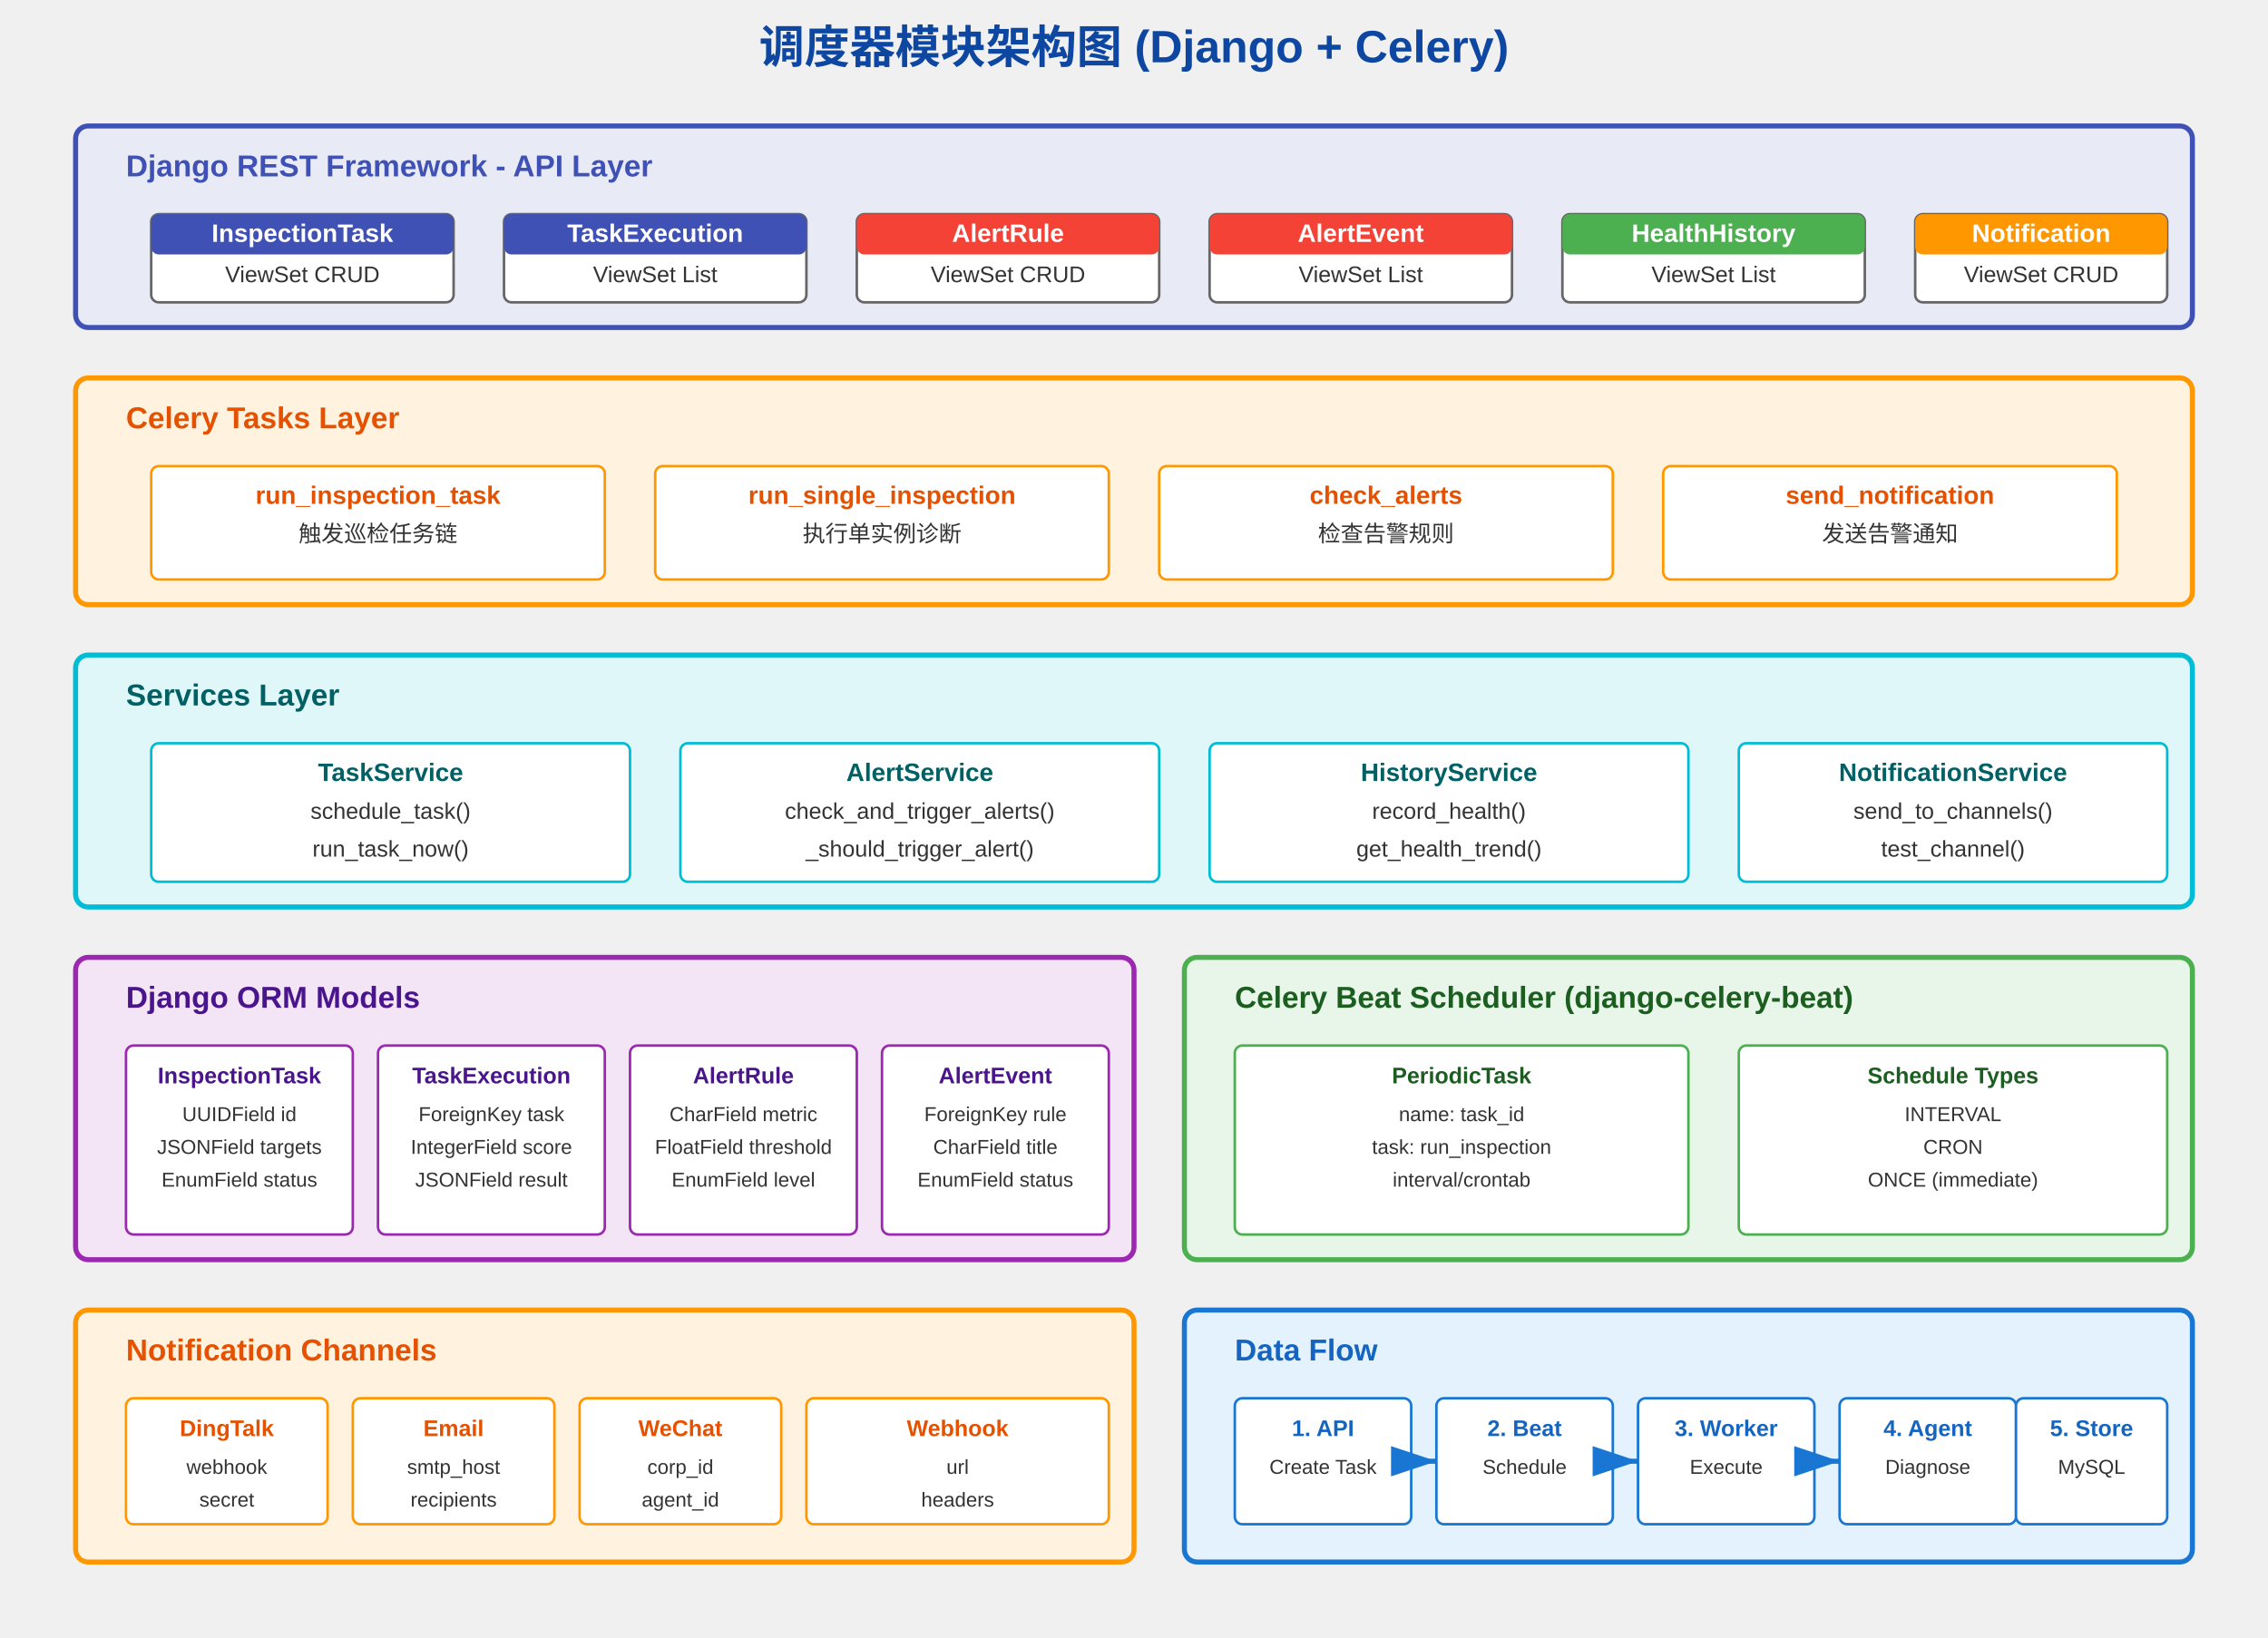
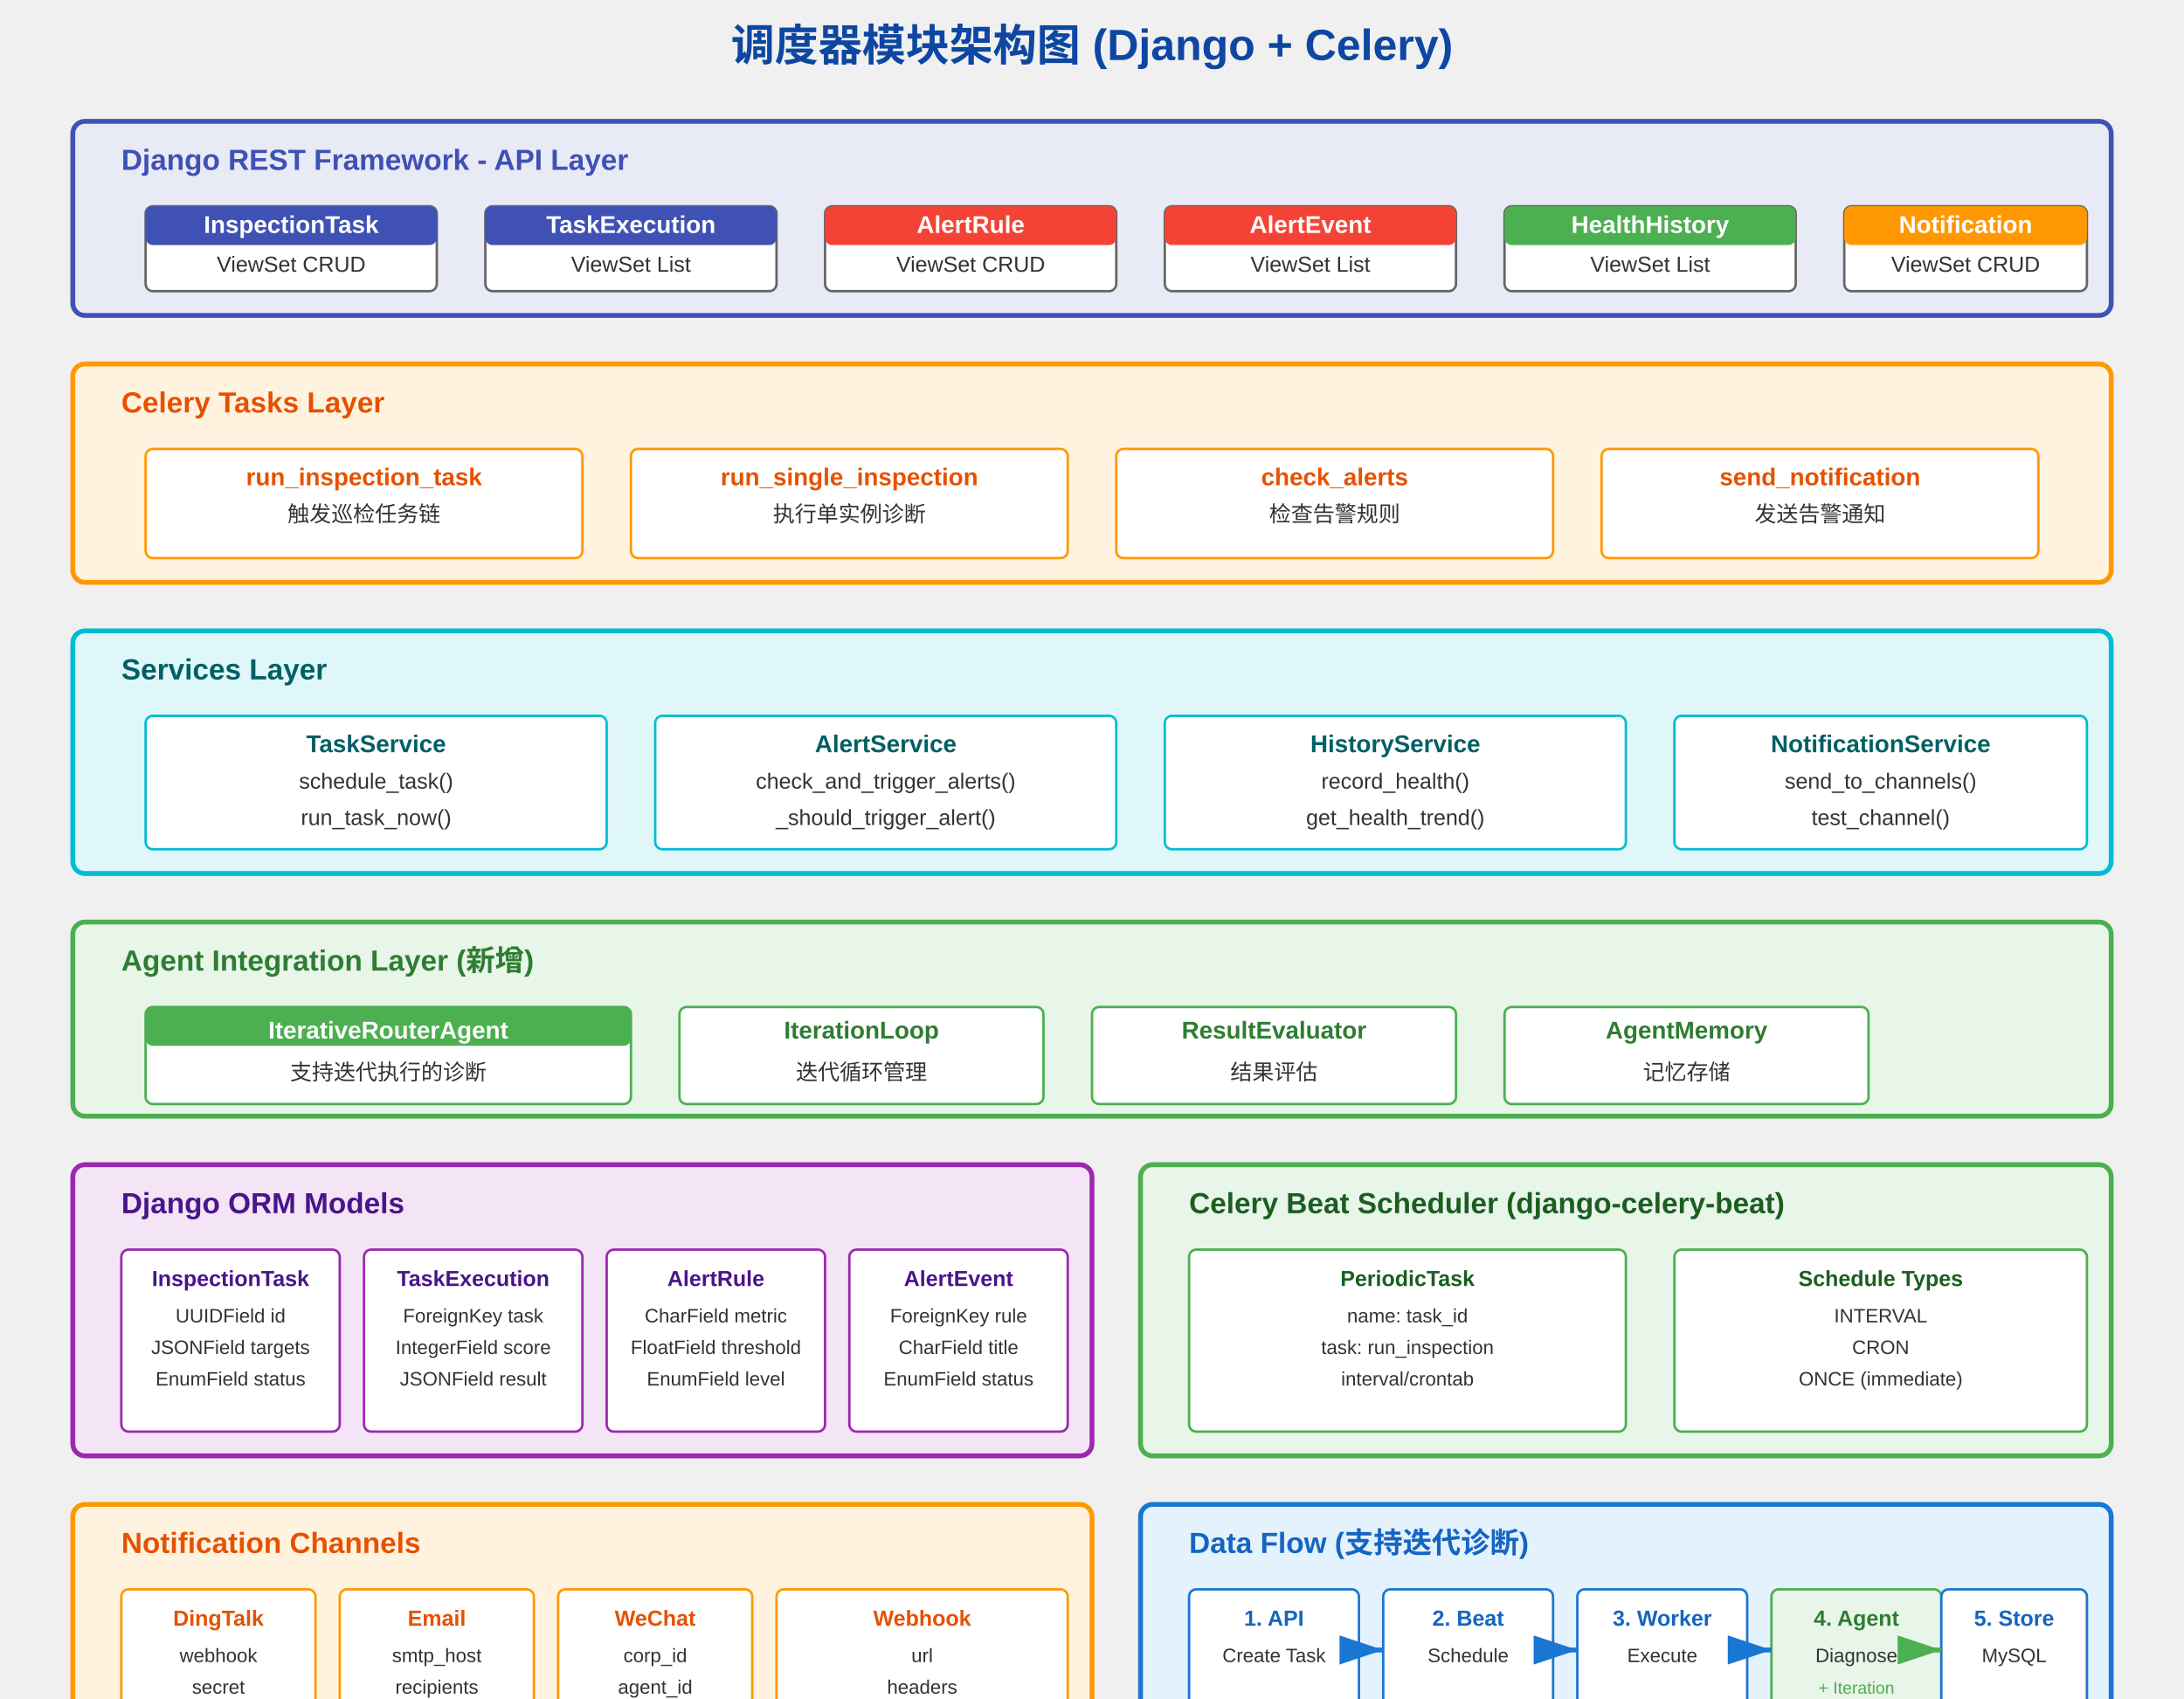
- <svg xmlns="http://www.w3.org/2000/svg" width="900" height="650">
+ <svg xmlns="http://www.w3.org/2000/svg" width="900" height="700">
  <text x="450" y="25" text-anchor="middle" font-family="Arial" font-weight="bold" font-size="18" fill="#0D47A1">调度器模块架构图 (Django + Celery)</text>
  <rect x="30" y="50" width="840" height="80" fill="#E8EAF6" stroke="#3F51B5" stroke-width="2" rx="5" />
  <text x="50" y="70" font-family="Arial" font-weight="bold" font-size="12" fill="#3F51B5">Django REST Framework - API Layer</text>
  <rect x="60" y="85" width="120" height="35" fill="#fff" stroke="#666" stroke-width="1" rx="3" />
  <rect x="60" y="85" width="120" height="16" fill="#3F51B5" rx="3" />
  <text x="120" y="96" text-anchor="middle" font-family="Arial" font-weight="bold" font-size="10" fill="#fff">InspectionTask</text>
  <text x="120" y="112" text-anchor="middle" font-family="Arial" font-size="9" fill="#333">ViewSet CRUD</text>
  <rect x="200" y="85" width="120" height="35" fill="#fff" stroke="#666" stroke-width="1" rx="3" />
  <rect x="200" y="85" width="120" height="16" fill="#3F51B5" rx="3" />
  <text x="260" y="96" text-anchor="middle" font-family="Arial" font-weight="bold" font-size="10" fill="#fff">TaskExecution</text>
  <text x="260" y="112" text-anchor="middle" font-family="Arial" font-size="9" fill="#333">ViewSet List</text>
  <rect x="340" y="85" width="120" height="35" fill="#fff" stroke="#666" stroke-width="1" rx="3" />
  <rect x="340" y="85" width="120" height="16" fill="#f44336" rx="3" />
  <text x="400" y="96" text-anchor="middle" font-family="Arial" font-weight="bold" font-size="10" fill="#fff">AlertRule</text>
  <text x="400" y="112" text-anchor="middle" font-family="Arial" font-size="9" fill="#333">ViewSet CRUD</text>
  <rect x="480" y="85" width="120" height="35" fill="#fff" stroke="#666" stroke-width="1" rx="3" />
  <rect x="480" y="85" width="120" height="16" fill="#f44336" rx="3" />
  <text x="540" y="96" text-anchor="middle" font-family="Arial" font-weight="bold" font-size="10" fill="#fff">AlertEvent</text>
  <text x="540" y="112" text-anchor="middle" font-family="Arial" font-size="9" fill="#333">ViewSet List</text>
  <rect x="620" y="85" width="120" height="35" fill="#fff" stroke="#666" stroke-width="1" rx="3" />
  <rect x="620" y="85" width="120" height="16" fill="#4CAF50" rx="3" />
  <text x="680" y="96" text-anchor="middle" font-family="Arial" font-weight="bold" font-size="10" fill="#fff">HealthHistory</text>
  <text x="680" y="112" text-anchor="middle" font-family="Arial" font-size="9" fill="#333">ViewSet List</text>
  <rect x="760" y="85" width="100" height="35" fill="#fff" stroke="#666" stroke-width="1" rx="3" />
  <rect x="760" y="85" width="100" height="16" fill="#FF9800" rx="3" />
  <text x="810" y="96" text-anchor="middle" font-family="Arial" font-weight="bold" font-size="10" fill="#fff">Notification</text>
  <text x="810" y="112" text-anchor="middle" font-family="Arial" font-size="9" fill="#333">ViewSet CRUD</text>
  <rect x="30" y="150" width="840" height="90" fill="#FFF3E0" stroke="#FF9800" stroke-width="2" rx="5" />
  <text x="50" y="170" font-family="Arial" font-weight="bold" font-size="12" fill="#E65100">Celery Tasks Layer</text>
  <rect x="60" y="185" width="180" height="45" fill="#fff" stroke="#FF9800" stroke-width="1" rx="3" />
  <text x="150" y="200" text-anchor="middle" font-family="Arial" font-weight="bold" font-size="10" fill="#E65100">run_inspection_task</text>
  <text x="150" y="215" text-anchor="middle" font-family="Arial" font-size="9" fill="#333">触发巡检任务链</text>
  <rect x="260" y="185" width="180" height="45" fill="#fff" stroke="#FF9800" stroke-width="1" rx="3" />
  <text x="350" y="200" text-anchor="middle" font-family="Arial" font-weight="bold" font-size="10" fill="#E65100">run_single_inspection</text>
  <text x="350" y="215" text-anchor="middle" font-family="Arial" font-size="9" fill="#333">执行单实例诊断</text>
  <rect x="460" y="185" width="180" height="45" fill="#fff" stroke="#FF9800" stroke-width="1" rx="3" />
  <text x="550" y="200" text-anchor="middle" font-family="Arial" font-weight="bold" font-size="10" fill="#E65100">check_alerts</text>
  <text x="550" y="215" text-anchor="middle" font-family="Arial" font-size="9" fill="#333">检查告警规则</text>
  <rect x="660" y="185" width="180" height="45" fill="#fff" stroke="#FF9800" stroke-width="1" rx="3" />
  <text x="750" y="200" text-anchor="middle" font-family="Arial" font-weight="bold" font-size="10" fill="#E65100">send_notification</text>
  <text x="750" y="215" text-anchor="middle" font-family="Arial" font-size="9" fill="#333">发送告警通知</text>
  <rect x="30" y="260" width="840" height="100" fill="#E0F7FA" stroke="#00BCD4" stroke-width="2" rx="5" />
  <text x="50" y="280" font-family="Arial" font-weight="bold" font-size="12" fill="#006064">Services Layer</text>
  <rect x="60" y="295" width="190" height="55" fill="#fff" stroke="#00BCD4" stroke-width="1" rx="3" />
  <text x="155" y="310" text-anchor="middle" font-family="Arial" font-weight="bold" font-size="10" fill="#006064">TaskService</text>
  <text x="155" y="325" text-anchor="middle" font-family="Arial" font-size="9" fill="#333">schedule_task()</text>
  <text x="155" y="340" text-anchor="middle" font-family="Arial" font-size="9" fill="#333">run_task_now()</text>
  <rect x="270" y="295" width="190" height="55" fill="#fff" stroke="#00BCD4" stroke-width="1" rx="3" />
  <text x="365" y="310" text-anchor="middle" font-family="Arial" font-weight="bold" font-size="10" fill="#006064">AlertService</text>
  <text x="365" y="325" text-anchor="middle" font-family="Arial" font-size="9" fill="#333">check_and_trigger_alerts()</text>
  <text x="365" y="340" text-anchor="middle" font-family="Arial" font-size="9" fill="#333">_should_trigger_alert()</text>
  <rect x="480" y="295" width="190" height="55" fill="#fff" stroke="#00BCD4" stroke-width="1" rx="3" />
  <text x="575" y="310" text-anchor="middle" font-family="Arial" font-weight="bold" font-size="10" fill="#006064">HistoryService</text>
  <text x="575" y="325" text-anchor="middle" font-family="Arial" font-size="9" fill="#333">record_health()</text>
  <text x="575" y="340" text-anchor="middle" font-family="Arial" font-size="9" fill="#333">get_health_trend()</text>
  <rect x="690" y="295" width="170" height="55" fill="#fff" stroke="#00BCD4" stroke-width="1" rx="3" />
  <text x="775" y="310" text-anchor="middle" font-family="Arial" font-weight="bold" font-size="10" fill="#006064">NotificationService</text>
  <text x="775" y="325" text-anchor="middle" font-family="Arial" font-size="9" fill="#333">send_to_channels()</text>
  <text x="775" y="340" text-anchor="middle" font-family="Arial" font-size="9" fill="#333">test_channel()</text>
-   <rect x="30" y="380" width="420" height="120" fill="#F3E5F5" stroke="#9C27B0" stroke-width="2" rx="5" />
-   <text x="50" y="400" font-family="Arial" font-weight="bold" font-size="12" fill="#4A148C">Django ORM Models</text>
-   <rect x="50" y="415" width="90" height="75" fill="#fff" stroke="#9C27B0" stroke-width="1" rx="3" />
-   <text x="95" y="430" text-anchor="middle" font-family="Arial" font-weight="bold" font-size="9" fill="#4A148C">InspectionTask</text>
-   <text x="95" y="445" text-anchor="middle" font-family="Arial" font-size="8" fill="#333">UUIDField id</text>
-   <text x="95" y="458" text-anchor="middle" font-family="Arial" font-size="8" fill="#333">JSONField targets</text>
-   <text x="95" y="471" text-anchor="middle" font-family="Arial" font-size="8" fill="#333">EnumField status</text>
-   <rect x="150" y="415" width="90" height="75" fill="#fff" stroke="#9C27B0" stroke-width="1" rx="3" />
-   <text x="195" y="430" text-anchor="middle" font-family="Arial" font-weight="bold" font-size="9" fill="#4A148C">TaskExecution</text>
-   <text x="195" y="445" text-anchor="middle" font-family="Arial" font-size="8" fill="#333">ForeignKey task</text>
-   <text x="195" y="458" text-anchor="middle" font-family="Arial" font-size="8" fill="#333">IntegerField score</text>
-   <text x="195" y="471" text-anchor="middle" font-family="Arial" font-size="8" fill="#333">JSONField result</text>
-   <rect x="250" y="415" width="90" height="75" fill="#fff" stroke="#9C27B0" stroke-width="1" rx="3" />
-   <text x="295" y="430" text-anchor="middle" font-family="Arial" font-weight="bold" font-size="9" fill="#4A148C">AlertRule</text>
-   <text x="295" y="445" text-anchor="middle" font-family="Arial" font-size="8" fill="#333">CharField metric</text>
-   <text x="295" y="458" text-anchor="middle" font-family="Arial" font-size="8" fill="#333">FloatField threshold</text>
-   <text x="295" y="471" text-anchor="middle" font-family="Arial" font-size="8" fill="#333">EnumField level</text>
-   <rect x="350" y="415" width="90" height="75" fill="#fff" stroke="#9C27B0" stroke-width="1" rx="3" />
-   <text x="395" y="430" text-anchor="middle" font-family="Arial" font-weight="bold" font-size="9" fill="#4A148C">AlertEvent</text>
-   <text x="395" y="445" text-anchor="middle" font-family="Arial" font-size="8" fill="#333">ForeignKey rule</text>
-   <text x="395" y="458" text-anchor="middle" font-family="Arial" font-size="8" fill="#333">CharField title</text>
-   <text x="395" y="471" text-anchor="middle" font-family="Arial" font-size="8" fill="#333">EnumField status</text>
-   <rect x="470" y="380" width="400" height="120" fill="#E8F5E9" stroke="#4CAF50" stroke-width="2" rx="5" />
-   <text x="490" y="400" font-family="Arial" font-weight="bold" font-size="12" fill="#1B5E20">Celery Beat Scheduler (django-celery-beat)</text>
-   <rect x="490" y="415" width="180" height="75" fill="#fff" stroke="#4CAF50" stroke-width="1" rx="3" />
-   <text x="580" y="430" text-anchor="middle" font-family="Arial" font-weight="bold" font-size="9" fill="#1B5E20">PeriodicTask</text>
-   <text x="580" y="445" text-anchor="middle" font-family="Arial" font-size="8" fill="#333">name: task_id</text>
-   <text x="580" y="458" text-anchor="middle" font-family="Arial" font-size="8" fill="#333">task: run_inspection</text>
-   <text x="580" y="471" text-anchor="middle" font-family="Arial" font-size="8" fill="#333">interval/crontab</text>
-   <rect x="690" y="415" width="170" height="75" fill="#fff" stroke="#4CAF50" stroke-width="1" rx="3" />
-   <text x="775" y="430" text-anchor="middle" font-family="Arial" font-weight="bold" font-size="9" fill="#1B5E20">Schedule Types</text>
-   <text x="775" y="445" text-anchor="middle" font-family="Arial" font-size="8" fill="#333">INTERVAL</text>
-   <text x="775" y="458" text-anchor="middle" font-family="Arial" font-size="8" fill="#333">CRON</text>
-   <text x="775" y="471" text-anchor="middle" font-family="Arial" font-size="8" fill="#333">ONCE (immediate)</text>
-   <rect x="30" y="520" width="420" height="100" fill="#FFF3E0" stroke="#FF9800" stroke-width="2" rx="5" />
-   <text x="50" y="540" font-family="Arial" font-weight="bold" font-size="12" fill="#E65100">Notification Channels</text>
-   <rect x="50" y="555" width="80" height="50" fill="#fff" stroke="#FF9800" stroke-width="1" rx="3" />
-   <text x="90" y="570" text-anchor="middle" font-family="Arial" font-weight="bold" font-size="9" fill="#E65100">DingTalk</text>
-   <text x="90" y="585" text-anchor="middle" font-family="Arial" font-size="8" fill="#333">webhook</text>
-   <text x="90" y="598" text-anchor="middle" font-family="Arial" font-size="8" fill="#333">secret</text>
-   <rect x="140" y="555" width="80" height="50" fill="#fff" stroke="#FF9800" stroke-width="1" rx="3" />
-   <text x="180" y="570" text-anchor="middle" font-family="Arial" font-weight="bold" font-size="9" fill="#E65100">Email</text>
-   <text x="180" y="585" text-anchor="middle" font-family="Arial" font-size="8" fill="#333">smtp_host</text>
-   <text x="180" y="598" text-anchor="middle" font-family="Arial" font-size="8" fill="#333">recipients</text>
-   <rect x="230" y="555" width="80" height="50" fill="#fff" stroke="#FF9800" stroke-width="1" rx="3" />
-   <text x="270" y="570" text-anchor="middle" font-family="Arial" font-weight="bold" font-size="9" fill="#E65100">WeChat</text>
-   <text x="270" y="585" text-anchor="middle" font-family="Arial" font-size="8" fill="#333">corp_id</text>
-   <text x="270" y="598" text-anchor="middle" font-family="Arial" font-size="8" fill="#333">agent_id</text>
-   <rect x="320" y="555" width="120" height="50" fill="#fff" stroke="#FF9800" stroke-width="1" rx="3" />
-   <text x="380" y="570" text-anchor="middle" font-family="Arial" font-weight="bold" font-size="9" fill="#E65100">Webhook</text>
-   <text x="380" y="585" text-anchor="middle" font-family="Arial" font-size="8" fill="#333">url</text>
-   <text x="380" y="598" text-anchor="middle" font-family="Arial" font-size="8" fill="#333">headers</text>
-   <rect x="470" y="520" width="400" height="100" fill="#E3F2FD" stroke="#1976D2" stroke-width="2" rx="5" />
-   <text x="490" y="540" font-family="Arial" font-weight="bold" font-size="12" fill="#1565C0">Data Flow</text>
-   <rect x="490" y="555" width="70" height="50" fill="#fff" stroke="#1976D2" stroke-width="1" rx="3" />
-   <text x="525" y="570" text-anchor="middle" font-family="Arial" font-weight="bold" font-size="9" fill="#1565C0">1. API</text>
-   <text x="525" y="585" text-anchor="middle" font-family="Arial" font-size="8" fill="#333">Create Task</text>
-   <rect x="570" y="555" width="70" height="50" fill="#fff" stroke="#1976D2" stroke-width="1" rx="3" />
-   <text x="605" y="570" text-anchor="middle" font-family="Arial" font-weight="bold" font-size="9" fill="#1565C0">2. Beat</text>
-   <text x="605" y="585" text-anchor="middle" font-family="Arial" font-size="8" fill="#333">Schedule</text>
-   <rect x="650" y="555" width="70" height="50" fill="#fff" stroke="#1976D2" stroke-width="1" rx="3" />
-   <text x="685" y="570" text-anchor="middle" font-family="Arial" font-weight="bold" font-size="9" fill="#1565C0">3. Worker</text>
-   <text x="685" y="585" text-anchor="middle" font-family="Arial" font-size="8" fill="#333">Execute</text>
-   <rect x="730" y="555" width="70" height="50" fill="#fff" stroke="#1976D2" stroke-width="1" rx="3" />
-   <text x="765" y="570" text-anchor="middle" font-family="Arial" font-weight="bold" font-size="9" fill="#1565C0">4. Agent</text>
-   <text x="765" y="585" text-anchor="middle" font-family="Arial" font-size="8" fill="#333">Diagnose</text>
-   <rect x="800" y="555" width="60" height="50" fill="#fff" stroke="#1976D2" stroke-width="1" rx="3" />
-   <text x="830" y="570" text-anchor="middle" font-family="Arial" font-weight="bold" font-size="9" fill="#1565C0">5. Store</text>
-   <text x="830" y="585" text-anchor="middle" font-family="Arial" font-size="8" fill="#333">MySQL</text>
-   <line x1="560" y1="580" x2="570" y2="580" stroke="#1976D2" stroke-width="2" marker-end="url(#arrow)" />
-   <line x1="640" y1="580" x2="650" y2="580" stroke="#1976D2" stroke-width="2" marker-end="url(#arrow)" />
-   <line x1="720" y1="580" x2="730" y2="580" stroke="#1976D2" stroke-width="2" marker-end="url(#arrow)" />
-   <line x1="800" y1="580" x2="800" y2="580" stroke="#1976D2" stroke-width="2" />
+   <rect x="30" y="380" width="840" height="80" fill="#E8F5E9" stroke="#4CAF50" stroke-width="2" rx="5" />
+   <text x="50" y="400" font-family="Arial" font-weight="bold" font-size="12" fill="#2E7D32">Agent Integration Layer (新增)</text>
+   <rect x="60" y="415" width="200" height="40" fill="#fff" stroke="#4CAF50" stroke-width="1" rx="3" />
+   <rect x="60" y="415" width="200" height="16" fill="#4CAF50" rx="3" />
+   <text x="160" y="428" text-anchor="middle" font-family="Arial" font-weight="bold" font-size="10" fill="#fff">IterativeRouterAgent</text>
+   <text x="160" y="445" text-anchor="middle" font-family="Arial" font-size="9" fill="#333">支持迭代执行的诊断</text>
+   <rect x="280" y="415" width="150" height="40" fill="#fff" stroke="#4CAF50" stroke-width="1" rx="3" />
+   <text x="355" y="428" text-anchor="middle" font-family="Arial" font-weight="bold" font-size="10" fill="#2E7D32">IterationLoop</text>
+   <text x="355" y="445" text-anchor="middle" font-family="Arial" font-size="9" fill="#333">迭代循环管理</text>
+   <rect x="450" y="415" width="150" height="40" fill="#fff" stroke="#4CAF50" stroke-width="1" rx="3" />
+   <text x="525" y="428" text-anchor="middle" font-family="Arial" font-weight="bold" font-size="10" fill="#2E7D32">ResultEvaluator</text>
+   <text x="525" y="445" text-anchor="middle" font-family="Arial" font-size="9" fill="#333">结果评估</text>
+   <rect x="620" y="415" width="150" height="40" fill="#fff" stroke="#4CAF50" stroke-width="1" rx="3" />
+   <text x="695" y="428" text-anchor="middle" font-family="Arial" font-weight="bold" font-size="10" fill="#2E7D32">AgentMemory</text>
+   <text x="695" y="445" text-anchor="middle" font-family="Arial" font-size="9" fill="#333">记忆存储</text>
+   <rect x="30" y="480" width="420" height="120" fill="#F3E5F5" stroke="#9C27B0" stroke-width="2" rx="5" />
+   <text x="50" y="500" font-family="Arial" font-weight="bold" font-size="12" fill="#4A148C">Django ORM Models</text>
+   <rect x="50" y="515" width="90" height="75" fill="#fff" stroke="#9C27B0" stroke-width="1" rx="3" />
+   <text x="95" y="530" text-anchor="middle" font-family="Arial" font-weight="bold" font-size="9" fill="#4A148C">InspectionTask</text>
+   <text x="95" y="545" text-anchor="middle" font-family="Arial" font-size="8" fill="#333">UUIDField id</text>
+   <text x="95" y="558" text-anchor="middle" font-family="Arial" font-size="8" fill="#333">JSONField targets</text>
+   <text x="95" y="571" text-anchor="middle" font-family="Arial" font-size="8" fill="#333">EnumField status</text>
+   <rect x="150" y="515" width="90" height="75" fill="#fff" stroke="#9C27B0" stroke-width="1" rx="3" />
+   <text x="195" y="530" text-anchor="middle" font-family="Arial" font-weight="bold" font-size="9" fill="#4A148C">TaskExecution</text>
+   <text x="195" y="545" text-anchor="middle" font-family="Arial" font-size="8" fill="#333">ForeignKey task</text>
+   <text x="195" y="558" text-anchor="middle" font-family="Arial" font-size="8" fill="#333">IntegerField score</text>
+   <text x="195" y="571" text-anchor="middle" font-family="Arial" font-size="8" fill="#333">JSONField result</text>
+   <rect x="250" y="515" width="90" height="75" fill="#fff" stroke="#9C27B0" stroke-width="1" rx="3" />
+   <text x="295" y="530" text-anchor="middle" font-family="Arial" font-weight="bold" font-size="9" fill="#4A148C">AlertRule</text>
+   <text x="295" y="545" text-anchor="middle" font-family="Arial" font-size="8" fill="#333">CharField metric</text>
+   <text x="295" y="558" text-anchor="middle" font-family="Arial" font-size="8" fill="#333">FloatField threshold</text>
+   <text x="295" y="571" text-anchor="middle" font-family="Arial" font-size="8" fill="#333">EnumField level</text>
+   <rect x="350" y="515" width="90" height="75" fill="#fff" stroke="#9C27B0" stroke-width="1" rx="3" />
+   <text x="395" y="530" text-anchor="middle" font-family="Arial" font-weight="bold" font-size="9" fill="#4A148C">AlertEvent</text>
+   <text x="395" y="545" text-anchor="middle" font-family="Arial" font-size="8" fill="#333">ForeignKey rule</text>
+   <text x="395" y="558" text-anchor="middle" font-family="Arial" font-size="8" fill="#333">CharField title</text>
+   <text x="395" y="571" text-anchor="middle" font-family="Arial" font-size="8" fill="#333">EnumField status</text>
+   <rect x="470" y="480" width="400" height="120" fill="#E8F5E9" stroke="#4CAF50" stroke-width="2" rx="5" />
+   <text x="490" y="500" font-family="Arial" font-weight="bold" font-size="12" fill="#1B5E20">Celery Beat Scheduler (django-celery-beat)</text>
+   <rect x="490" y="515" width="180" height="75" fill="#fff" stroke="#4CAF50" stroke-width="1" rx="3" />
+   <text x="580" y="530" text-anchor="middle" font-family="Arial" font-weight="bold" font-size="9" fill="#1B5E20">PeriodicTask</text>
+   <text x="580" y="545" text-anchor="middle" font-family="Arial" font-size="8" fill="#333">name: task_id</text>
+   <text x="580" y="558" text-anchor="middle" font-family="Arial" font-size="8" fill="#333">task: run_inspection</text>
+   <text x="580" y="571" text-anchor="middle" font-family="Arial" font-size="8" fill="#333">interval/crontab</text>
+   <rect x="690" y="515" width="170" height="75" fill="#fff" stroke="#4CAF50" stroke-width="1" rx="3" />
+   <text x="775" y="530" text-anchor="middle" font-family="Arial" font-weight="bold" font-size="9" fill="#1B5E20">Schedule Types</text>
+   <text x="775" y="545" text-anchor="middle" font-family="Arial" font-size="8" fill="#333">INTERVAL</text>
+   <text x="775" y="558" text-anchor="middle" font-family="Arial" font-size="8" fill="#333">CRON</text>
+   <text x="775" y="571" text-anchor="middle" font-family="Arial" font-size="8" fill="#333">ONCE (immediate)</text>
+   <rect x="30" y="620" width="420" height="100" fill="#FFF3E0" stroke="#FF9800" stroke-width="2" rx="5" />
+   <text x="50" y="640" font-family="Arial" font-weight="bold" font-size="12" fill="#E65100">Notification Channels</text>
+   <rect x="50" y="655" width="80" height="50" fill="#fff" stroke="#FF9800" stroke-width="1" rx="3" />
+   <text x="90" y="670" text-anchor="middle" font-family="Arial" font-weight="bold" font-size="9" fill="#E65100">DingTalk</text>
+   <text x="90" y="685" text-anchor="middle" font-family="Arial" font-size="8" fill="#333">webhook</text>
+   <text x="90" y="698" text-anchor="middle" font-family="Arial" font-size="8" fill="#333">secret</text>
+   <rect x="140" y="655" width="80" height="50" fill="#fff" stroke="#FF9800" stroke-width="1" rx="3" />
+   <text x="180" y="670" text-anchor="middle" font-family="Arial" font-weight="bold" font-size="9" fill="#E65100">Email</text>
+   <text x="180" y="685" text-anchor="middle" font-family="Arial" font-size="8" fill="#333">smtp_host</text>
+   <text x="180" y="698" text-anchor="middle" font-family="Arial" font-size="8" fill="#333">recipients</text>
+   <rect x="230" y="655" width="80" height="50" fill="#fff" stroke="#FF9800" stroke-width="1" rx="3" />
+   <text x="270" y="670" text-anchor="middle" font-family="Arial" font-weight="bold" font-size="9" fill="#E65100">WeChat</text>
+   <text x="270" y="685" text-anchor="middle" font-family="Arial" font-size="8" fill="#333">corp_id</text>
+   <text x="270" y="698" text-anchor="middle" font-family="Arial" font-size="8" fill="#333">agent_id</text>
+   <rect x="320" y="655" width="120" height="50" fill="#fff" stroke="#FF9800" stroke-width="1" rx="3" />
+   <text x="380" y="670" text-anchor="middle" font-family="Arial" font-weight="bold" font-size="9" fill="#E65100">Webhook</text>
+   <text x="380" y="685" text-anchor="middle" font-family="Arial" font-size="8" fill="#333">url</text>
+   <text x="380" y="698" text-anchor="middle" font-family="Arial" font-size="8" fill="#333">headers</text>
+   <rect x="470" y="620" width="400" height="100" fill="#E3F2FD" stroke="#1976D2" stroke-width="2" rx="5" />
+   <text x="490" y="640" font-family="Arial" font-weight="bold" font-size="12" fill="#1565C0">Data Flow (支持迭代诊断)</text>
+   <rect x="490" y="655" width="70" height="50" fill="#fff" stroke="#1976D2" stroke-width="1" rx="3" />
+   <text x="525" y="670" text-anchor="middle" font-family="Arial" font-weight="bold" font-size="9" fill="#1565C0">1. API</text>
+   <text x="525" y="685" text-anchor="middle" font-family="Arial" font-size="8" fill="#333">Create Task</text>
+   <rect x="570" y="655" width="70" height="50" fill="#fff" stroke="#1976D2" stroke-width="1" rx="3" />
+   <text x="605" y="670" text-anchor="middle" font-family="Arial" font-weight="bold" font-size="9" fill="#1565C0">2. Beat</text>
+   <text x="605" y="685" text-anchor="middle" font-family="Arial" font-size="8" fill="#333">Schedule</text>
+   <rect x="650" y="655" width="70" height="50" fill="#fff" stroke="#1976D2" stroke-width="1" rx="3" />
+   <text x="685" y="670" text-anchor="middle" font-family="Arial" font-weight="bold" font-size="9" fill="#1565C0">3. Worker</text>
+   <text x="685" y="685" text-anchor="middle" font-family="Arial" font-size="8" fill="#333">Execute</text>
+   <rect x="730" y="655" width="70" height="50" fill="#E8F5E9" stroke="#4CAF50" stroke-width="1" rx="3" />
+   <text x="765" y="670" text-anchor="middle" font-family="Arial" font-weight="bold" font-size="9" fill="#2E7D32">4. Agent</text>
+   <text x="765" y="685" text-anchor="middle" font-family="Arial" font-size="8" fill="#333">Diagnose</text>
+   <text x="765" y="698" text-anchor="middle" font-family="Arial" font-size="7" fill="#4CAF50">+ Iteration</text>
+   <rect x="800" y="655" width="60" height="50" fill="#fff" stroke="#1976D2" stroke-width="1" rx="3" />
+   <text x="830" y="670" text-anchor="middle" font-family="Arial" font-weight="bold" font-size="9" fill="#1565C0">5. Store</text>
+   <text x="830" y="685" text-anchor="middle" font-family="Arial" font-size="8" fill="#333">MySQL</text>
+   <line x1="560" y1="680" x2="570" y2="680" stroke="#1976D2" stroke-width="2" marker-end="url(#arrow)" />
+   <line x1="640" y1="680" x2="650" y2="680" stroke="#1976D2" stroke-width="2" marker-end="url(#arrow)" />
+   <line x1="720" y1="680" x2="730" y2="680" stroke="#1976D2" stroke-width="2" marker-end="url(#arrow)" />
+   <line x1="800" y1="680" x2="800" y2="680" stroke="#1976D2" stroke-width="2" />
+   <line x1="795" y1="680" x2="800" y2="680" stroke="#4CAF50" stroke-width="2" marker-end="url(#arrowGreen)" />
  <defs>
    <marker id="arrow" markerWidth="10" markerHeight="10" refX="9" refY="3" orient="auto" markerUnits="strokeWidth">
      <path d="M0,0 L0,6 L9,3 z" fill="#1976D2" />
    </marker>
+     <marker id="arrowGreen" markerWidth="10" markerHeight="10" refX="9" refY="3" orient="auto" markerUnits="strokeWidth">
+       <path d="M0,0 L0,6 L9,3 z" fill="#4CAF50" />
+     </marker>
  </defs>
</svg>
